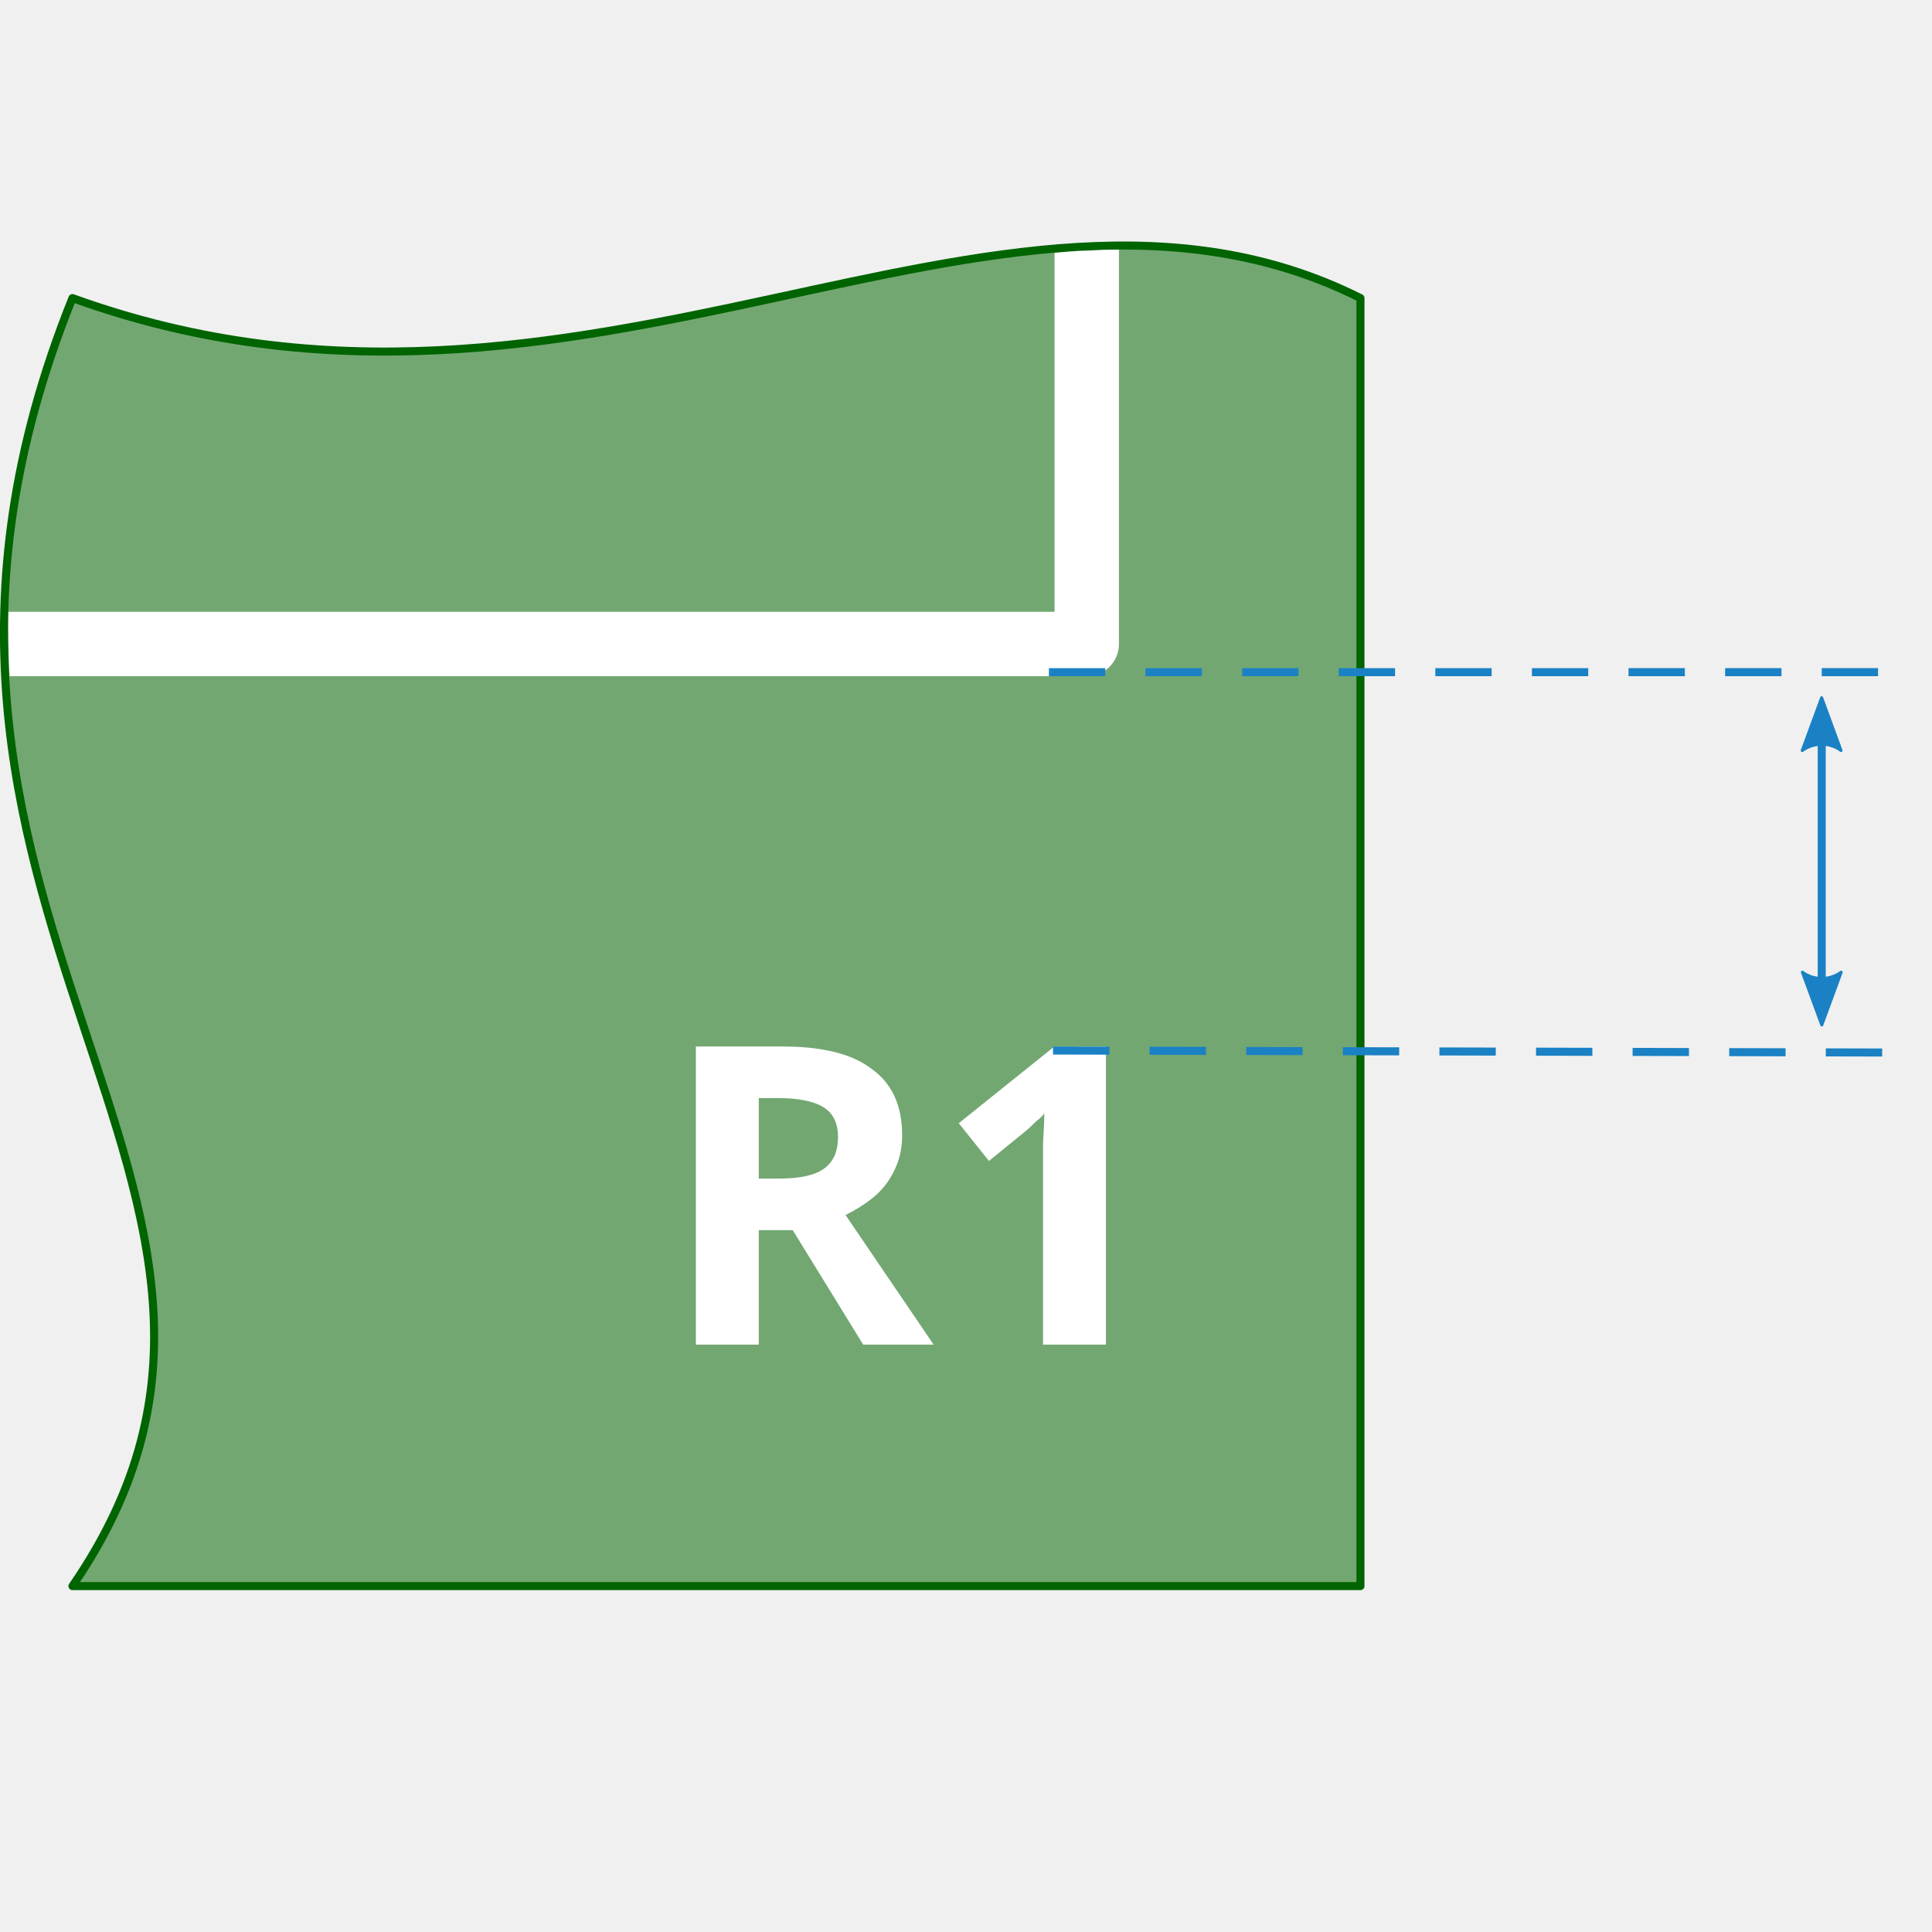
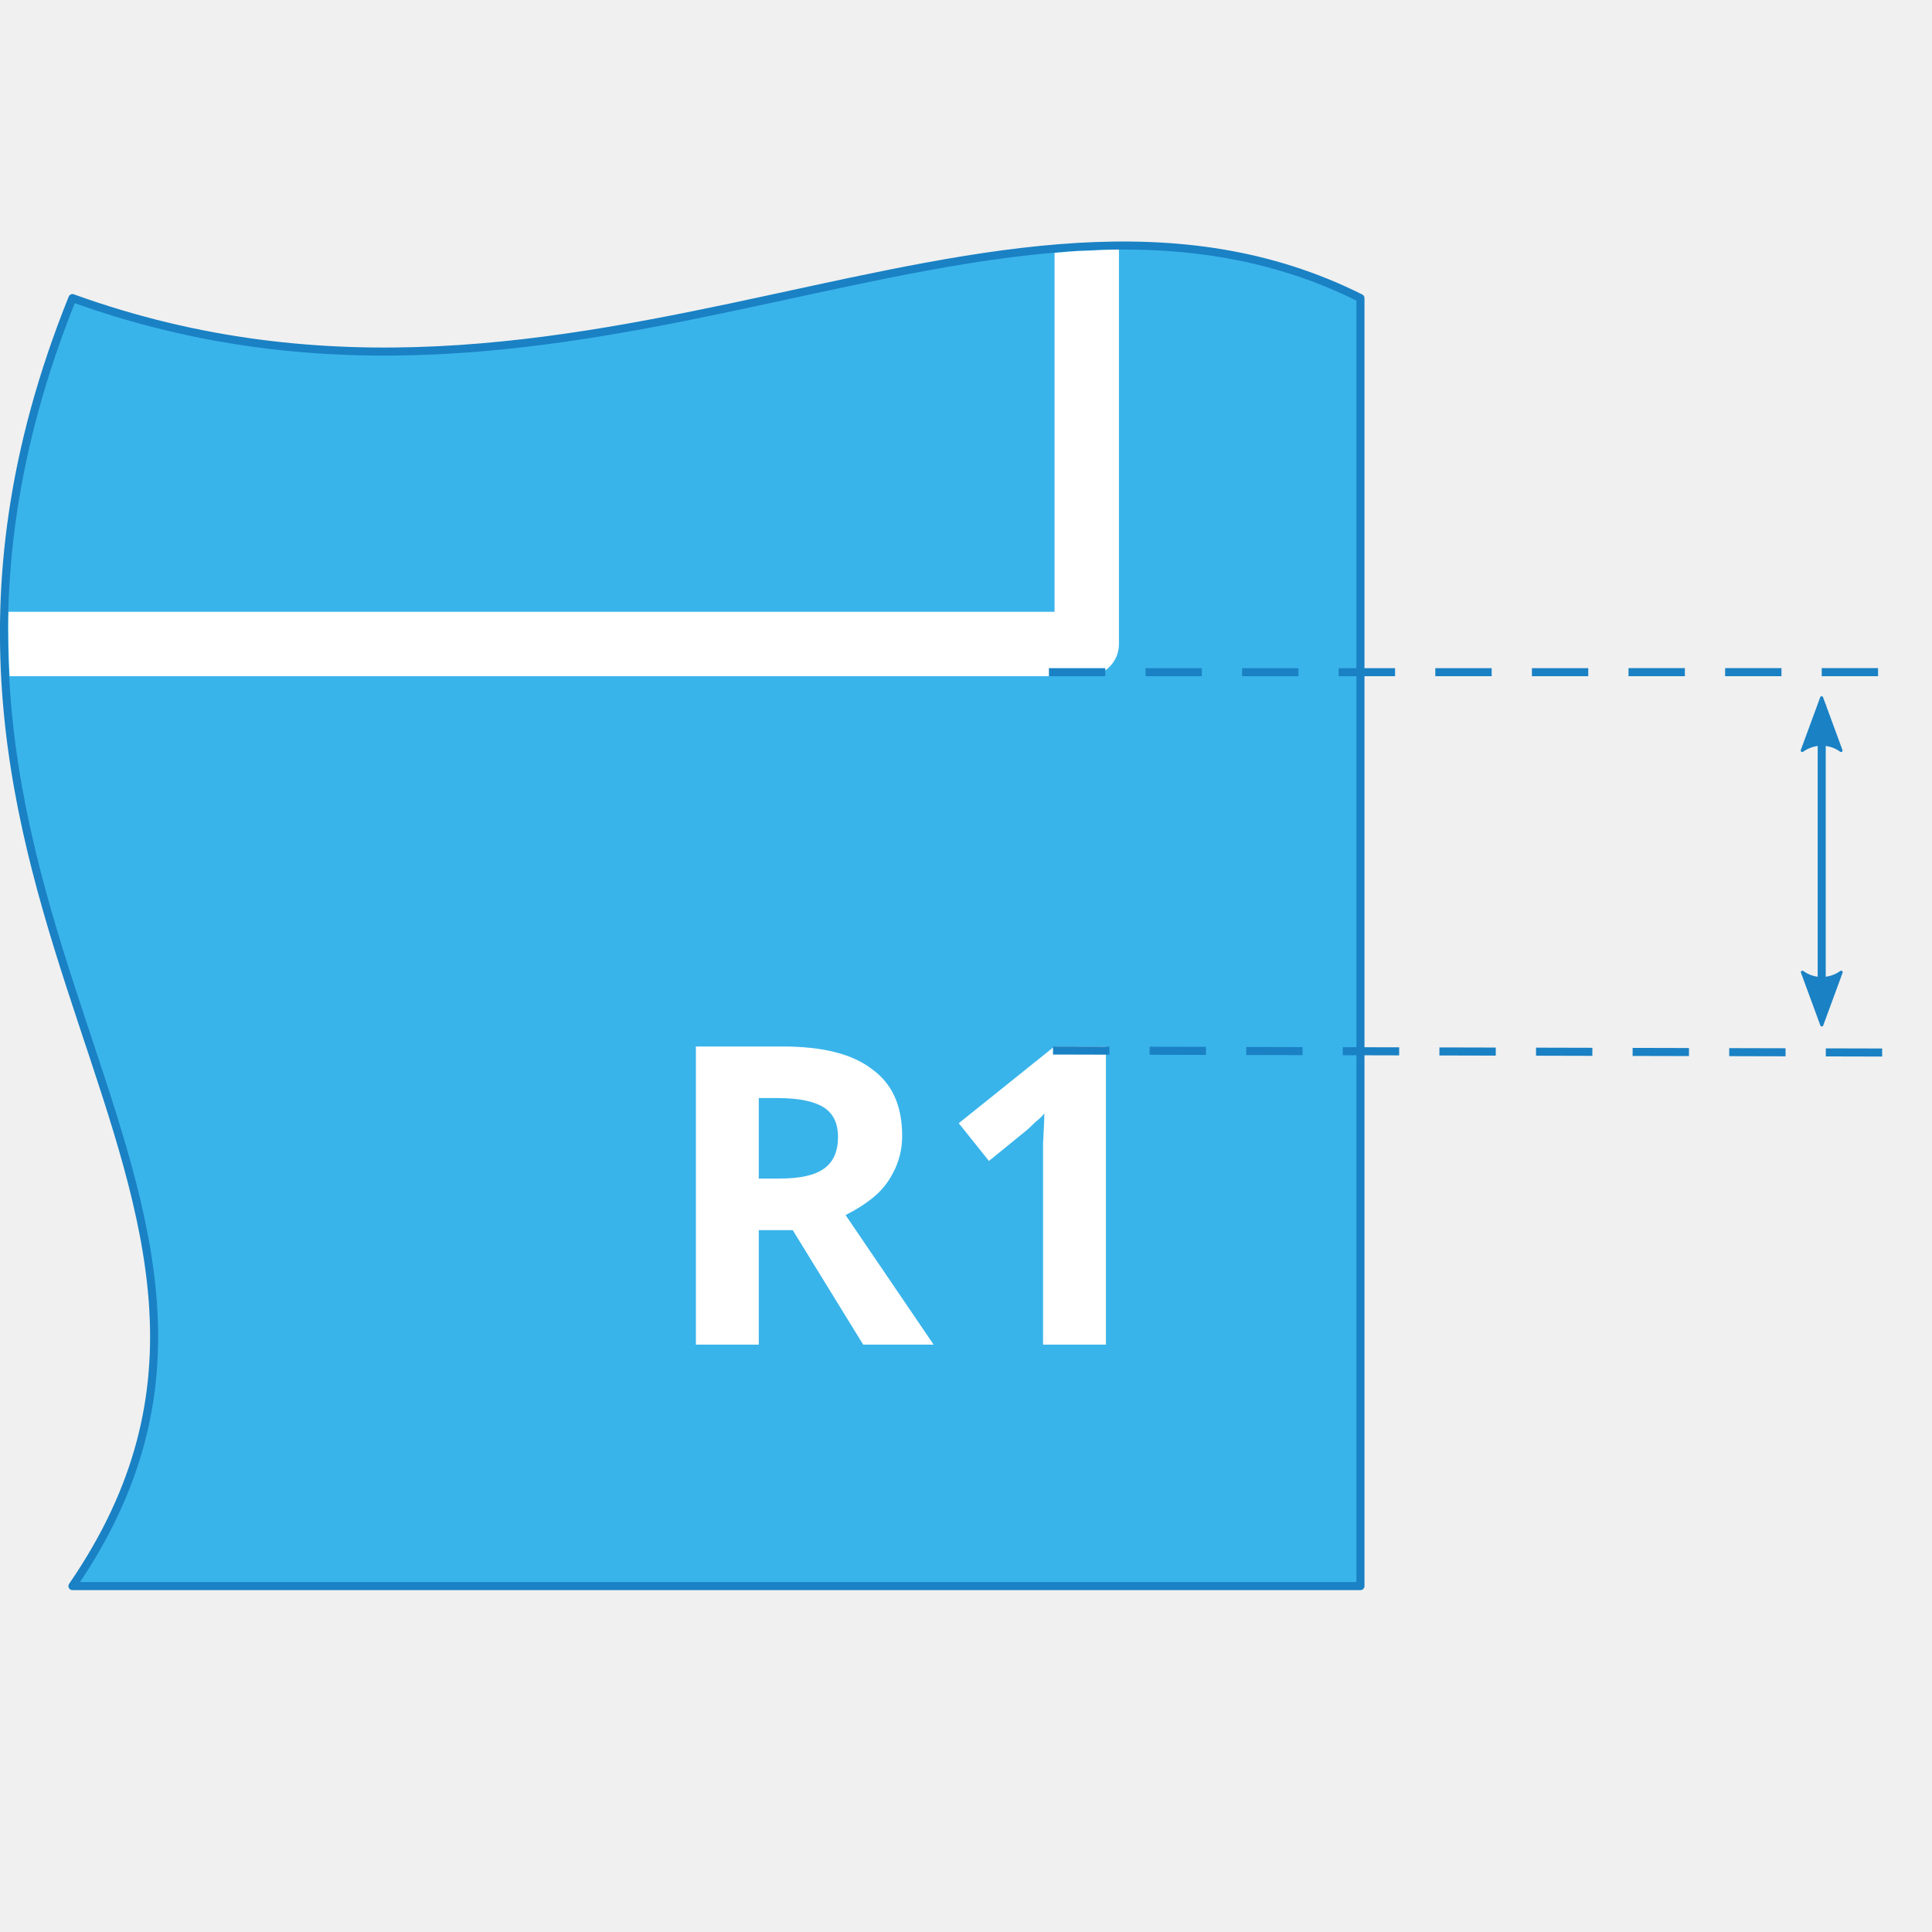
<svg xmlns="http://www.w3.org/2000/svg" id="Слой_1" data-name="Слой 1" viewBox="0 0 24 24" version="1.1" width="240" height="240">
  <defs id="defs159429">
    <marker style="overflow:visible" id="marker2044" refX="0" refY="0" orient="auto">
      <path transform="scale(-0.6)" d="M 8.719,4.034 -2.207,0.016 8.719,-4.002 c -1.745,2.372 -1.735,5.617 -6e-7,8.035 z" style="fill:#1a81c4;fill-opacity:1;fill-rule:evenodd;stroke:#1a81c4;stroke-width:0.625;stroke-linejoin:round;stroke-opacity:1" id="path2042" />
    </marker>
    <marker style="overflow:visible" id="marker2034" refX="0" refY="0" orient="auto">
      <path transform="scale(0.6)" d="M 8.719,4.034 -2.207,0.016 8.719,-4.002 c -1.745,2.372 -1.735,5.617 -6e-7,8.035 z" style="fill:#1a81c4;fill-opacity:1;fill-rule:evenodd;stroke:#1a81c4;stroke-width:0.625;stroke-linejoin:round;stroke-opacity:1" id="path2032" />
    </marker>
    <style id="style159427">.cls-1{fill:#1a81c4;}</style>
    <marker style="overflow:visible" id="marker2034-9" refX="0" refY="0" orient="auto">
      <path transform="scale(0.6)" d="M 8.719,4.034 -2.207,0.016 8.719,-4.002 c -1.745,2.372 -1.735,5.617 -6e-7,8.035 z" style="fill:#1a81c4;fill-opacity:1;fill-rule:evenodd;stroke:#1a81c4;stroke-width:0.625;stroke-linejoin:round;stroke-opacity:1" id="path2032-1" />
    </marker>
    <marker style="overflow:visible" id="marker2044-2" refX="0" refY="0" orient="auto">
      <path transform="scale(-0.6)" d="M 8.719,4.034 -2.207,0.016 8.719,-4.002 c -1.745,2.372 -1.735,5.617 -6e-7,8.035 z" style="fill:#1a81c4;fill-opacity:1;fill-rule:evenodd;stroke:#1a81c4;stroke-width:0.625;stroke-linejoin:round;stroke-opacity:1" id="path2042-7" />
    </marker>
  </defs>
-   <path id="rect4" style="fill:#72a772;stroke:#006400;stroke-width:0.1;stroke-linejoin:round;stroke-opacity:1;paint-order:markers fill stroke;fill-opacity:1" d="m 16.9,3.703 c -4.533,-2.27 -9.657,2.293 -16,0 -3.062,7.602 3.39,11.067 0,16 H 16.9 Z" />
+   <path id="rect4" style="fill:#39b4ea;stroke:#1a81c4;stroke-width:0.1;stroke-linejoin:round;stroke-opacity:1;paint-order:markers fill stroke;fill-opacity:1" d="m 16.9,3.703 c -4.533,-2.27 -9.657,2.293 -16,0 -3.062,7.602 3.39,11.067 0,16 H 16.9 Z" />
  <text xml:space="preserve" style="font-style:normal;font-weight:normal;font-size:40px;line-height:1.25;font-family:sans-serif;letter-spacing:0px;word-spacing:0px;fill:#000000;fill-opacity:1;stroke:none" x="1" y="13" id="text1327">
    <tspan id="tspan1325" x="1" y="13" />
  </text>
  <text xml:space="preserve" style="font-weight:600;font-size:5.184px;font-family:'noto sans';-inkscape-font-specification:'noto sans Semi-Bold';fill:#ffffff;fill-opacity:1;stroke:#ffffff;stroke-width:0;stroke-linejoin:round;stroke-dasharray:none;stroke-opacity:1;paint-order:markers fill stroke" x="8.175" y="16.701" id="text1">
    <tspan id="tspan1" x="8.175" y="16.701" style="fill:#ffffff;fill-opacity:1;stroke-width:0">R1</tspan>
  </text>
  <path d="m 13.9,3.1 c -0.133,6.504e-4 -0.266,0.007 -0.4,0.014 -0.04,0.002 -0.079,0.002 -0.119,0.004 -0.093,0.006 -0.188,0.015 -0.281,0.023 V 7.6 H 0.105 c -0.004,0.135 -0.002,0.269 0,0.4 0.002,0.135 0.007,0.268 0.014,0.4 H 13.5 C 13.721,8.401 13.901,8.221 13.9,8 Z" style="fill:#ffffff;stroke-linejoin:round;paint-order:markers fill stroke;fill-opacity:1" id="path8" />
  <path style="fill:none;fill-opacity:1;stroke:#1a81c4;stroke-width:0.1;stroke-linecap:square;stroke-linejoin:round;stroke-miterlimit:4;stroke-dasharray:none;stroke-dashoffset:0;marker-start:url(#marker2034);marker-end:url(#marker2044);paint-order:fill markers stroke" d="m 22.63,8.8 v 3.8" id="path2025" />
  <path style="fill:none;fill-opacity:1;stroke:#1a81c4;stroke-width:0.1;stroke-linecap:square;stroke-linejoin:round;stroke-miterlimit:4;stroke-dasharray:0.6, 0.6;stroke-dashoffset:0;paint-order:fill markers stroke" d="m 13.08,8.35 10.42,-2.49e-4" id="path2028" />
  <path style="fill:none;fill-opacity:1;stroke:#1a81c4;stroke-width:0.1;stroke-linecap:square;stroke-linejoin:round;stroke-miterlimit:4;stroke-dasharray:0.6, 0.6;stroke-dashoffset:0;paint-order:fill markers stroke" d="m 13.131,13.05 10.369,0.025" id="path3" />
</svg>
